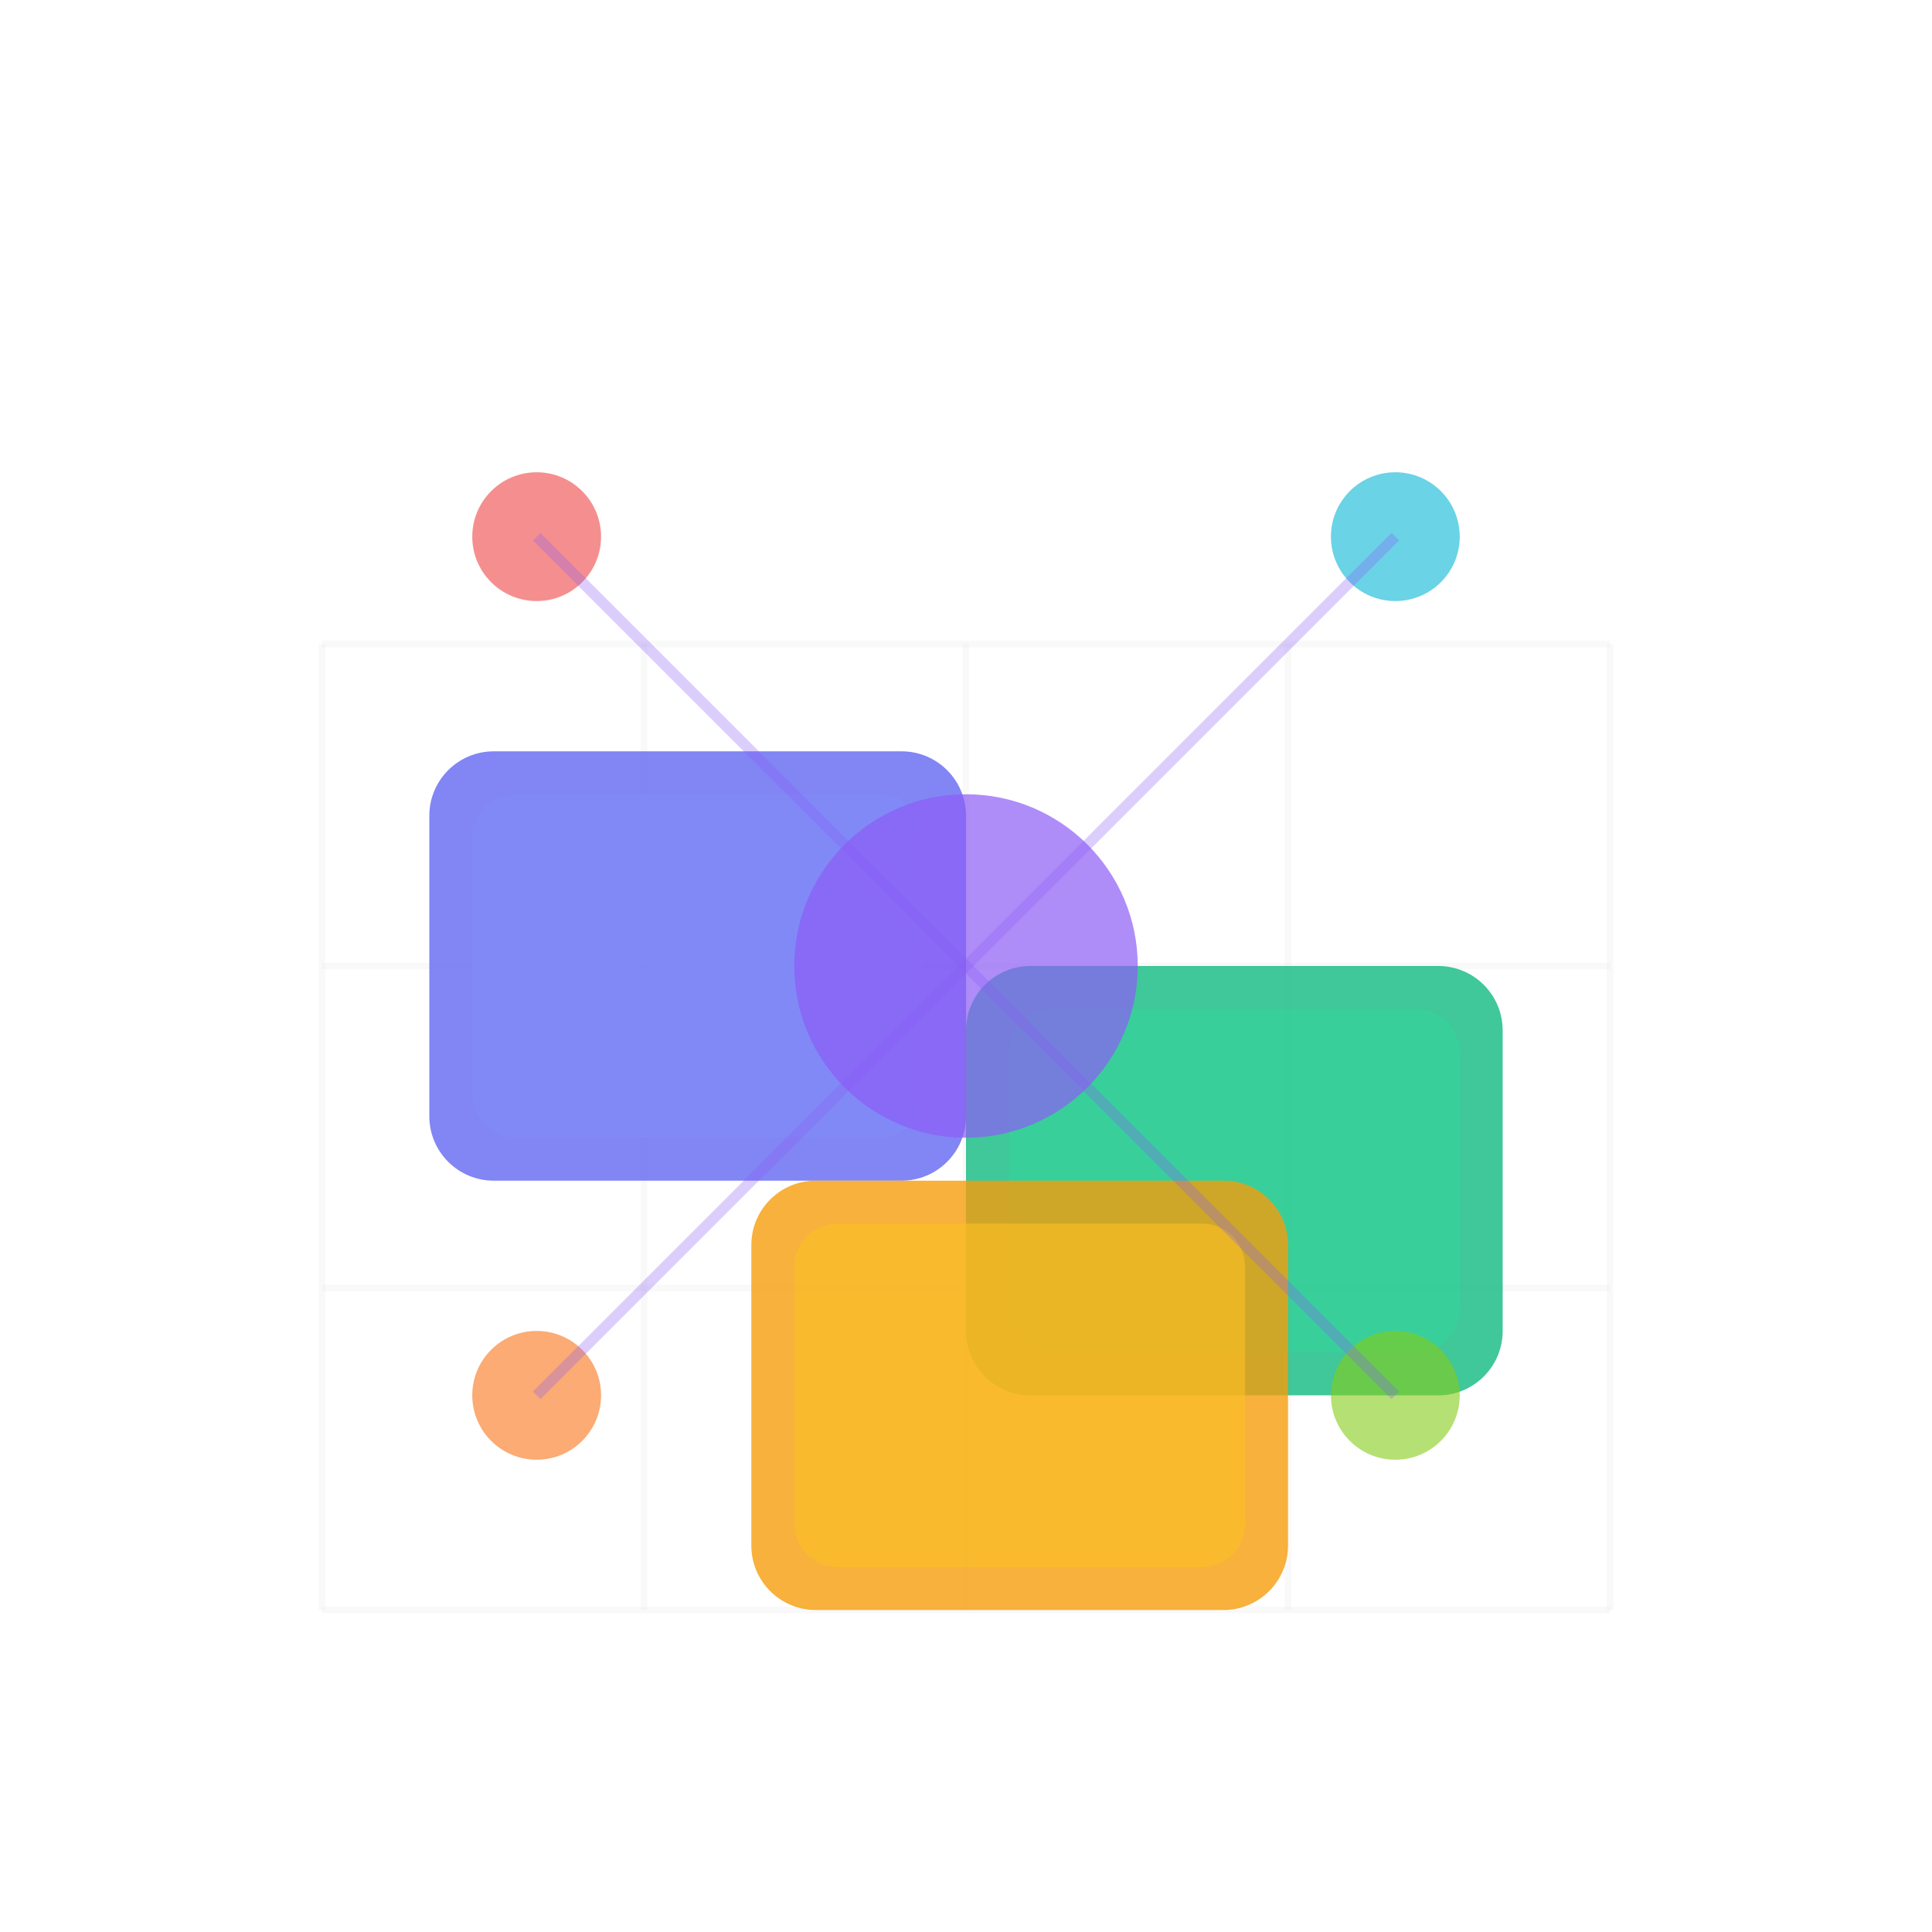
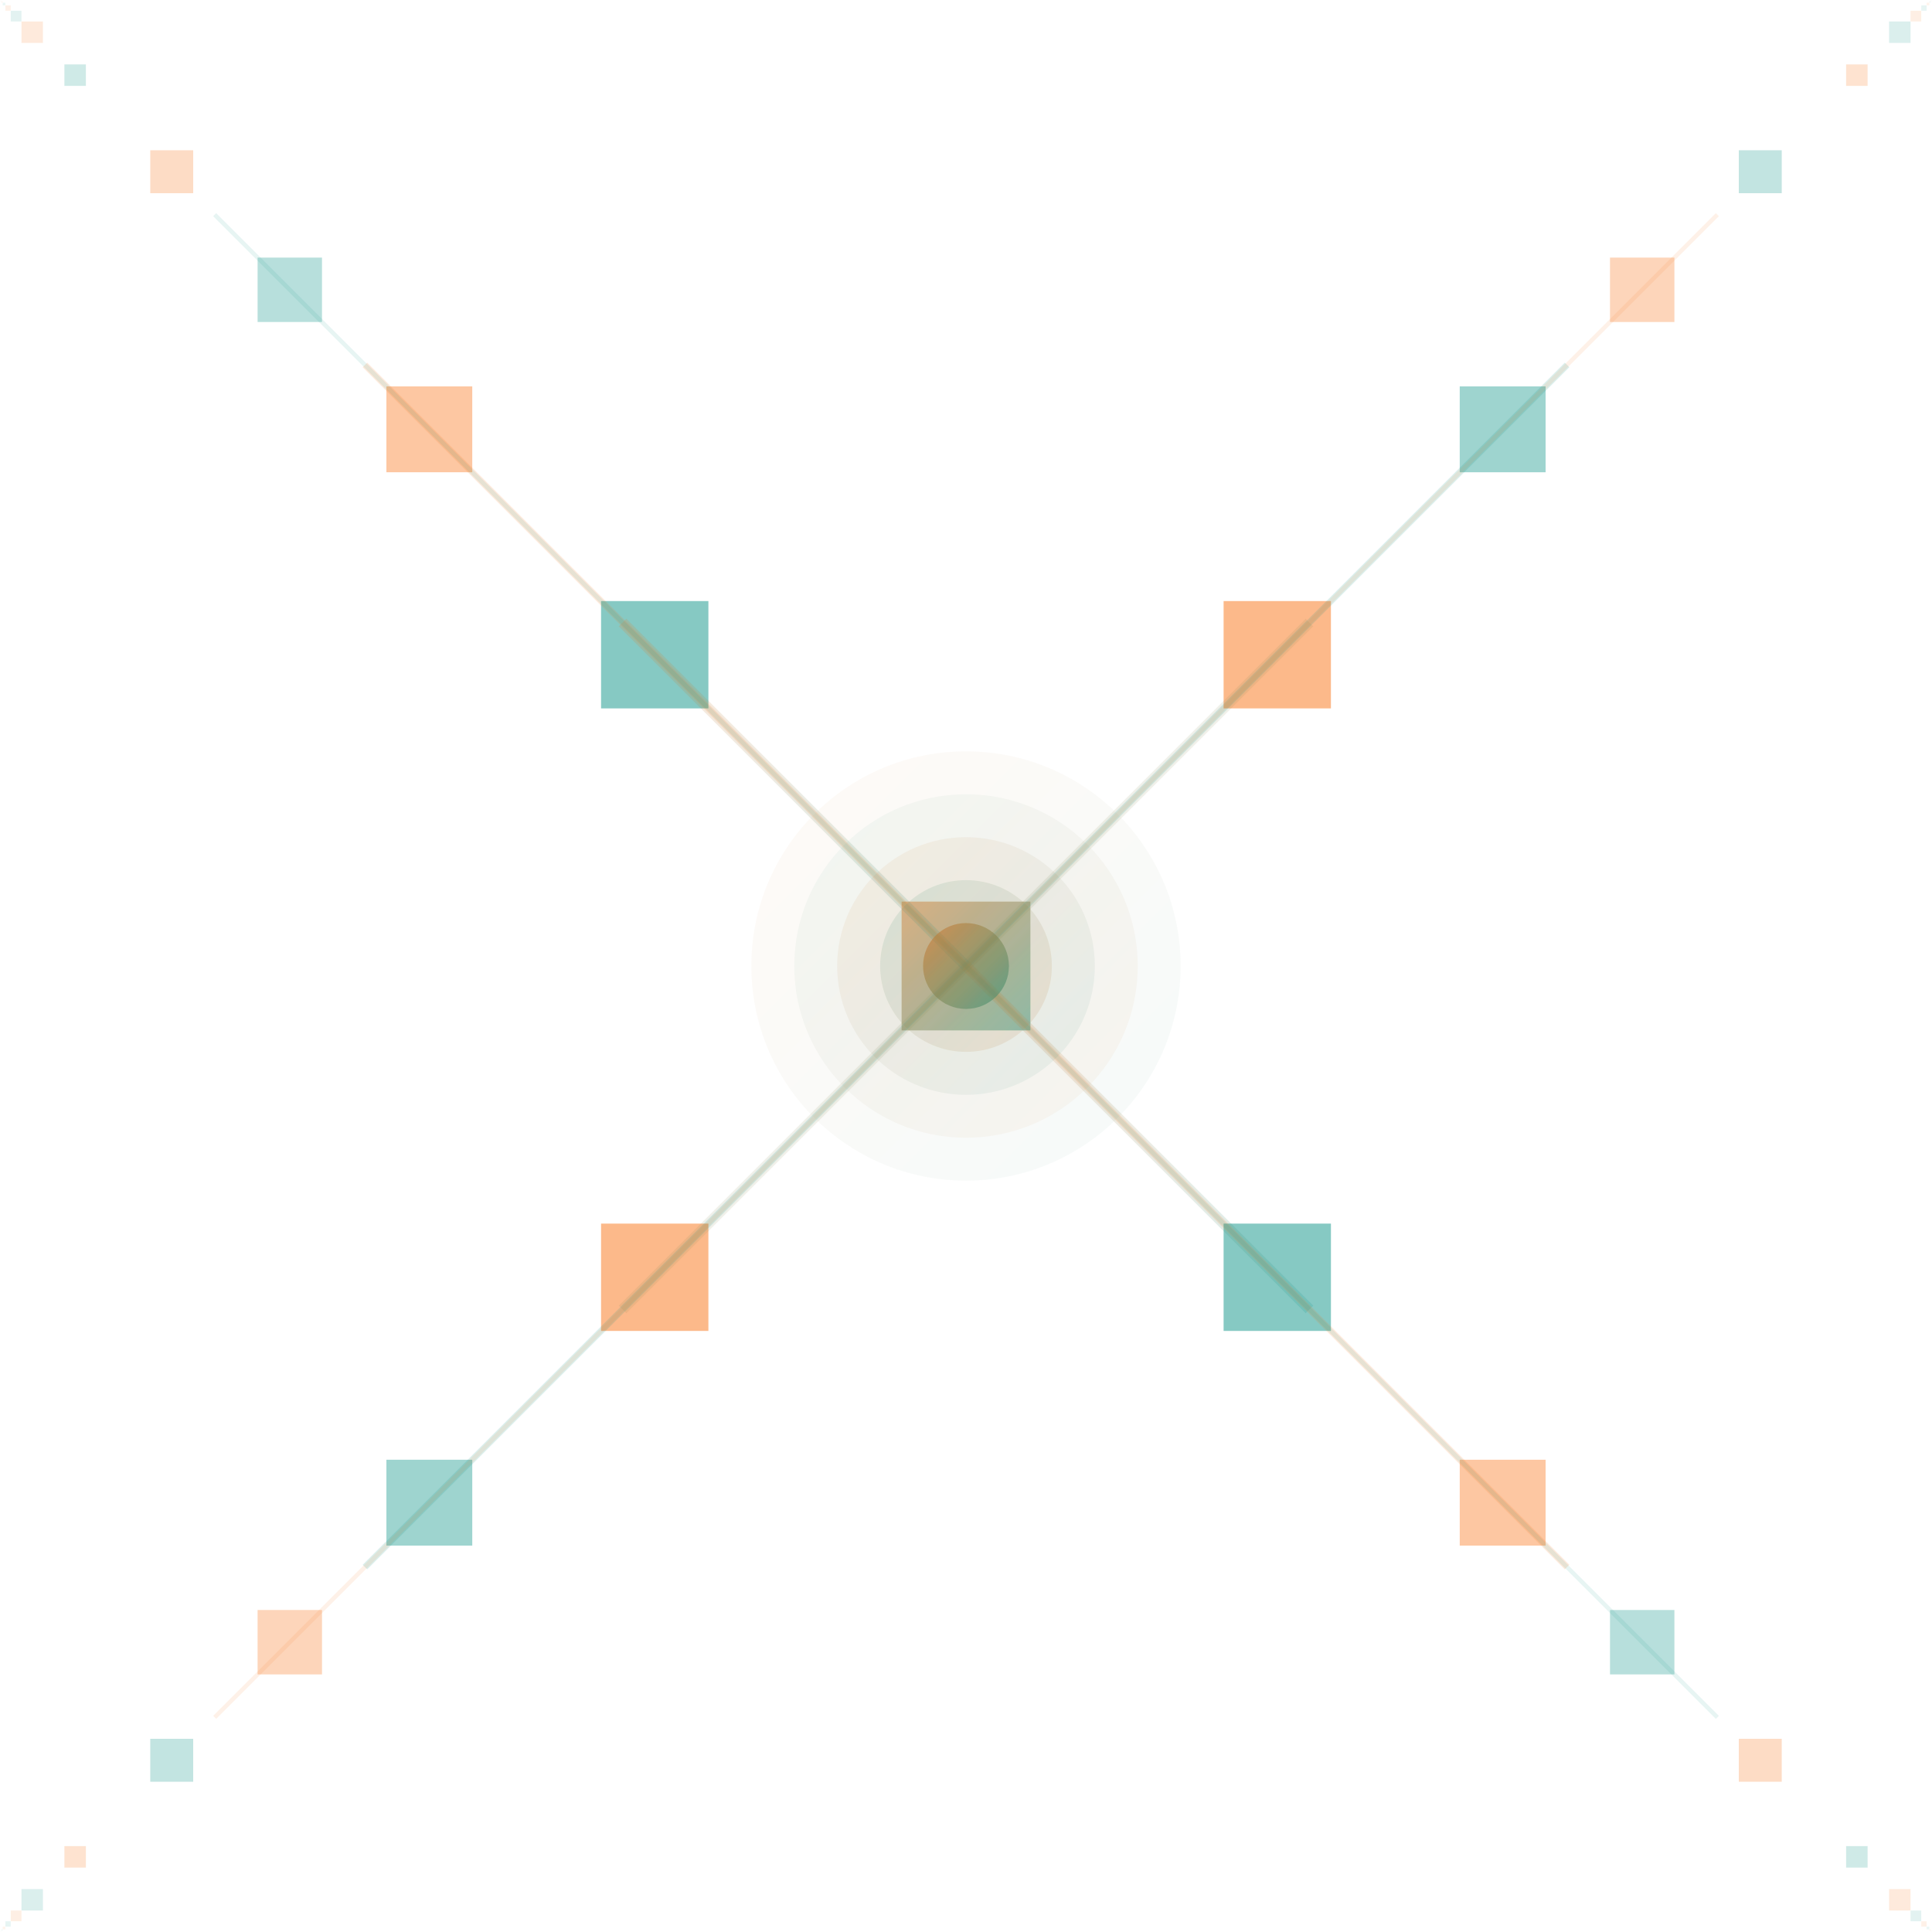
<svg xmlns="http://www.w3.org/2000/svg" width="90" height="90" viewBox="0 0 90 90" fill="none">
  <defs>
+     <linearGradient id="designGradient1" x1="0%" y1="0%" x2="100%" y2="100%">
+       <stop offset="0%" style="stop-color:#f97316;stop-opacity:0.8" />
+       <stop offset="100%" style="stop-color:#0d9488;stop-opacity:0.8" />
+     </linearGradient>
+     <linearGradient id="designGradient2" x1="0%" y1="0%" x2="100%" y2="100%">
+       <stop offset="0%" style="stop-color:#0d9488;stop-opacity:0.6" />
+       <stop offset="100%" style="stop-color:#f97316;stop-opacity:0.6" />
+     </linearGradient>
    <style>
-       .design-element {
+       .fractal-square {
        transform-origin: 45px 45px;
      }
      
-       .floating-pane {
-         animation: float 8s ease-in-out infinite;
-       }
-       
-       .floating-pane:nth-child(2) {
-         animation-delay: 2s;
-       }
-       
-       .floating-pane:nth-child(3) {
-         animation-delay: 4s;
+       .primary-rotate {
+         animation: primaryRotate 35s linear infinite;
+       }
+       
+       .secondary-rotate {
+         animation: secondaryRotate 28s linear infinite reverse;
+       }
+       
+       .tertiary-rotate {
+         animation: tertiaryRotate 42s linear infinite;
+       }
+       
+       .quaternary-rotate {
+         animation: quaternaryRotate 50s linear infinite reverse;
+       }
+       
+       .quinary-rotate {
+         animation: quinaryRotate 60s linear infinite;
+       }
+       
+       .senary-rotate {
+         animation: senaryRotate 70s linear infinite reverse;
+       }
+       
+       .septenary-rotate {
+         animation: septenaryRotate 80s linear infinite;
+       }
+       
+       .octonary-rotate {
+         animation: octonaryRotate 90s linear infinite reverse;
+       }
+       
+       .nonary-rotate {
+         animation: nonaryRotate 75s linear infinite;
+       }
+       
+       .denary-rotate {
+         animation: denaryRotate 85s linear infinite reverse;
+       }
+       
+       .floating {
+         animation: float 12s ease-in-out infinite;
+       }
+       
+       .floating:nth-child(2) {
+         animation-delay: 3s;
+       }
+       
+       .floating:nth-child(3) {
+         animation-delay: 6s;
+       }
+       
+       .pulse {
+         animation: pulse 10s ease-in-out infinite;
+       }
+       
+       .pulse:nth-child(2) {
+         animation-delay: 2.5s;
+       }
+       
+       .pulse:nth-child(3) {
+         animation-delay: 5s;
+       }
+       
+       .breathing {
+         animation: breathing 15s ease-in-out infinite;
+       }
+       
+       .glow {
+         animation: glow 8s ease-in-out infinite;
+       }
+       
+       @keyframes primaryRotate {
+         0% {
+           transform: rotate(0deg) scale(1);
+         }
+         50% {
+           transform: rotate(180deg) scale(1.1);
+         }
+         100% {
+           transform: rotate(360deg) scale(1);
+         }
+       }
+       
+       @keyframes secondaryRotate {
+         0% {
+           transform: rotate(0deg) scale(1.1);
+         }
+         50% {
+           transform: rotate(-180deg) scale(0.9);
+         }
+         100% {
+           transform: rotate(-360deg) scale(1.1);
+         }
+       }
+       
+       @keyframes tertiaryRotate {
+         0% {
+           transform: rotate(0deg) scale(0.9);
+         }
+         50% {
+           transform: rotate(180deg) scale(1.2);
+         }
+         100% {
+           transform: rotate(360deg) scale(0.9);
+         }
+       }
+       
+       @keyframes quaternaryRotate {
+         0% {
+           transform: rotate(0deg) scale(1.2);
+         }
+         50% {
+           transform: rotate(-180deg) scale(0.8);
+         }
+         100% {
+           transform: rotate(-360deg) scale(1.2);
+         }
+       }
+       
+       @keyframes quinaryRotate {
+         0% {
+           transform: rotate(0deg) scale(0.8);
+         }
+         50% {
+           transform: rotate(180deg) scale(1.3);
+         }
+         100% {
+           transform: rotate(360deg) scale(0.8);
+         }
+       }
+       
+       @keyframes senaryRotate {
+         0% {
+           transform: rotate(0deg) scale(1.3);
+         }
+         50% {
+           transform: rotate(-180deg) scale(0.7);
+         }
+         100% {
+           transform: rotate(-360deg) scale(1.3);
+         }
+       }
+       
+       @keyframes septenaryRotate {
+         0% {
+           transform: rotate(0deg) scale(0.6);
+         }
+         50% {
+           transform: rotate(180deg) scale(1.4);
+         }
+         100% {
+           transform: rotate(360deg) scale(0.6);
+         }
+       }
+       
+       @keyframes octonaryRotate {
+         0% {
+           transform: rotate(0deg) scale(1.4);
+         }
+         50% {
+           transform: rotate(-180deg) scale(0.5);
+         }
+         100% {
+           transform: rotate(-360deg) scale(1.4);
+         }
+       }
+       
+       @keyframes nonaryRotate {
+         0% {
+           transform: rotate(0deg) scale(0.5);
+         }
+         50% {
+           transform: rotate(180deg) scale(1.5);
+         }
+         100% {
+           transform: rotate(360deg) scale(0.5);
+         }
+       }
+       
+       @keyframes denaryRotate {
+         0% {
+           transform: rotate(0deg) scale(1.5);
+         }
+         50% {
+           transform: rotate(-180deg) scale(0.4);
+         }
+         100% {
+           transform: rotate(-360deg) scale(1.5);
+         }
      }
      
      @keyframes float {
        0%, 100% {
-           transform: translateY(0px) rotate(0deg);
-           opacity: 0.6;
-         }
-         50% {
-           transform: translateY(-8px) rotate(2deg);
-           opacity: 1;
-         }
-       }
-       
-       .rotating-element {
-         animation: slowRotate 25s linear infinite;
-       }
-       
-       @keyframes slowRotate {
-         0% {
-           transform: rotate(0deg);
-         }
-         100% {
-           transform: rotate(360deg);
-         }
-       }
-       
-       .breathing-element {
-         animation: breathe 6s ease-in-out infinite;
-       }
-       
-       @keyframes breathe {
+           transform: translateY(0px);
+           opacity: 0.4;
+         }
+         50% {
+           transform: translateY(-6px);
+           opacity: 0.8;
+         }
+       }
+       
+       @keyframes pulse {
        0%, 100% {
          transform: scale(1);
+           opacity: 0.3;
+         }
+         50% {
+           transform: scale(1.1);
          opacity: 0.7;
        }
-         50% {
-           transform: scale(1.1);
-           opacity: 1;
-         }
-       }
-       
-       .fade-element {
-         animation: fade 10s ease-in-out infinite;
-       }
-       
-       @keyframes fade {
+       }
+       
+       @keyframes breathing {
+         0%, 100% {
+           transform: scale(1);
+           opacity: 0.2;
+         }
+         50% {
+           transform: scale(1.2);
+           opacity: 0.6;
+         }
+       }
+       
+       @keyframes glow {
        0%, 100% {
          opacity: 0.3;
        }
        50% {
          opacity: 0.8;
        }
      }
    </style>
  </defs>
-   <line x1="15" y1="75" x2="75" y2="75" stroke="#e0e0e0" stroke-width="0.3" opacity="0.2" />
-   <line x1="15" y1="60" x2="75" y2="60" stroke="#e0e0e0" stroke-width="0.3" opacity="0.2" />
-   <line x1="15" y1="45" x2="75" y2="45" stroke="#e0e0e0" stroke-width="0.3" opacity="0.2" />
-   <line x1="15" y1="30" x2="75" y2="30" stroke="#e0e0e0" stroke-width="0.3" opacity="0.2" />
-   <line x1="15" y1="30" x2="15" y2="75" stroke="#e0e0e0" stroke-width="0.3" opacity="0.2" />
-   <line x1="30" y1="30" x2="30" y2="75" stroke="#e0e0e0" stroke-width="0.3" opacity="0.2" />
-   <line x1="45" y1="30" x2="45" y2="75" stroke="#e0e0e0" stroke-width="0.3" opacity="0.2" />
-   <line x1="60" y1="30" x2="60" y2="75" stroke="#e0e0e0" stroke-width="0.3" opacity="0.2" />
-   <line x1="75" y1="30" x2="75" y2="75" stroke="#e0e0e0" stroke-width="0.3" opacity="0.2" />
-   <g class="design-element">
-     <rect x="20" y="35" width="25" height="20" rx="3" fill="#6366F1" opacity="0.8" class="floating-pane" />
-     <rect x="22" y="37" width="21" height="16" rx="2" fill="#818CF8" opacity="0.6" />
-     <rect x="45" y="45" width="25" height="20" rx="3" fill="#10B981" opacity="0.8" class="floating-pane" />
-     <rect x="47" y="47" width="21" height="16" rx="2" fill="#34D399" opacity="0.6" />
-     <rect x="35" y="55" width="25" height="20" rx="3" fill="#F59E0B" opacity="0.8" class="floating-pane" />
-     <rect x="37" y="57" width="21" height="16" rx="2" fill="#FBBF24" opacity="0.6" />
-   </g>
-   <circle cx="45" cy="45" r="8" fill="#8B5CF6" opacity="0.7" class="breathing-element" />
-   <g class="rotating-element">
-     <circle cx="25" cy="25" r="3" fill="#EF4444" opacity="0.6" />
-     <circle cx="65" cy="25" r="3" fill="#06B6D4" opacity="0.6" />
-     <circle cx="65" cy="65" r="3" fill="#84CC16" opacity="0.6" />
-     <circle cx="25" cy="65" r="3" fill="#F97316" opacity="0.6" />
-   </g>
-   <line x1="45" y1="45" x2="25" y2="25" stroke="#8B5CF6" stroke-width="0.5" opacity="0.3" class="fade-element" />
-   <line x1="45" y1="45" x2="65" y2="25" stroke="#8B5CF6" stroke-width="0.5" opacity="0.3" class="fade-element" />
-   <line x1="45" y1="45" x2="65" y2="65" stroke="#8B5CF6" stroke-width="0.5" opacity="0.3" class="fade-element" />
-   <line x1="45" y1="45" x2="25" y2="65" stroke="#8B5CF6" stroke-width="0.5" opacity="0.3" class="fade-element" />
+   <rect x="42" y="42" width="6" height="6" fill="url(#designGradient1)" opacity="0.6" class="fractal-square primary-rotate" />
+   <g class="fractal-square secondary-rotate">
+     <rect x="28" y="28" width="5" height="5" fill="#0d9488" opacity="0.5" class="floating" />
+     <rect x="57" y="28" width="5" height="5" fill="#f97316" opacity="0.5" class="floating" />
+     <rect x="57" y="57" width="5" height="5" fill="#0d9488" opacity="0.5" class="floating" />
+     <rect x="28" y="57" width="5" height="5" fill="#f97316" opacity="0.5" class="floating" />
+   </g>
+   <g class="fractal-square tertiary-rotate">
+     <rect x="18" y="18" width="4" height="4" fill="#f97316" opacity="0.4" class="pulse" />
+     <rect x="68" y="18" width="4" height="4" fill="#0d9488" opacity="0.4" class="pulse" />
+     <rect x="68" y="68" width="4" height="4" fill="#f97316" opacity="0.4" class="pulse" />
+     <rect x="18" y="68" width="4" height="4" fill="#0d9488" opacity="0.4" class="pulse" />
+   </g>
+   <g class="fractal-square quaternary-rotate">
+     <rect x="12" y="12" width="3" height="3" fill="#0d9488" opacity="0.3" class="floating" />
+     <rect x="75" y="12" width="3" height="3" fill="#f97316" opacity="0.3" class="floating" />
+     <rect x="75" y="75" width="3" height="3" fill="#0d9488" opacity="0.3" class="floating" />
+     <rect x="12" y="75" width="3" height="3" fill="#f97316" opacity="0.3" class="floating" />
+   </g>
+   <g class="fractal-square quinary-rotate">
+     <rect x="7" y="7" width="2" height="2" fill="#f97316" opacity="0.25" class="pulse" />
+     <rect x="81" y="7" width="2" height="2" fill="#0d9488" opacity="0.25" class="pulse" />
+     <rect x="81" y="81" width="2" height="2" fill="#f97316" opacity="0.25" class="pulse" />
+     <rect x="7" y="81" width="2" height="2" fill="#0d9488" opacity="0.25" class="pulse" />
+   </g>
+   <g class="fractal-square senary-rotate">
+     <rect x="3" y="3" width="1" height="1" fill="#0d9488" opacity="0.2" class="breathing" />
+     <rect x="86" y="3" width="1" height="1" fill="#f97316" opacity="0.2" class="breathing" />
+     <rect x="86" y="86" width="1" height="1" fill="#0d9488" opacity="0.2" class="breathing" />
+     <rect x="3" y="86" width="1" height="1" fill="#f97316" opacity="0.2" class="breathing" />
+   </g>
+   <g class="fractal-square septenary-rotate">
+     <rect x="1" y="1" width="1" height="1" fill="#f97316" opacity="0.15" class="floating" />
+     <rect x="88" y="1" width="1" height="1" fill="#0d9488" opacity="0.15" class="floating" />
+     <rect x="88" y="88" width="1" height="1" fill="#f97316" opacity="0.15" class="floating" />
+     <rect x="1" y="88" width="1" height="1" fill="#0d9488" opacity="0.15" class="floating" />
+   </g>
+   <g class="fractal-square octonary-rotate">
+     <rect x="0.5" y="0.5" width="0.5" height="0.5" fill="#0d9488" opacity="0.12" class="pulse" />
+     <rect x="89" y="0.5" width="0.5" height="0.5" fill="#f97316" opacity="0.12" class="pulse" />
+     <rect x="89" y="89" width="0.5" height="0.5" fill="#0d9488" opacity="0.12" class="pulse" />
+     <rect x="0.5" y="89" width="0.5" height="0.5" fill="#f97316" opacity="0.12" class="pulse" />
+   </g>
+   <g class="fractal-square nonary-rotate">
+     <rect x="0.25" y="0.25" width="0.25" height="0.25" fill="#f97316" opacity="0.1" class="breathing" />
+     <rect x="89.5" y="0.25" width="0.25" height="0.25" fill="#0d9488" opacity="0.1" class="breathing" />
+     <rect x="89.5" y="89.5" width="0.25" height="0.25" fill="#f97316" opacity="0.1" class="breathing" />
+     <rect x="0.25" y="89.5" width="0.25" height="0.25" fill="#0d9488" opacity="0.1" class="breathing" />
+   </g>
+   <g class="fractal-square denary-rotate">
+     <rect x="0.125" y="0.125" width="0.125" height="0.125" fill="#0d9488" opacity="0.08" class="floating" />
+     <rect x="89.75" y="0.125" width="0.125" height="0.125" fill="#f97316" opacity="0.08" class="floating" />
+     <rect x="89.75" y="89.75" width="0.125" height="0.125" fill="#0d9488" opacity="0.08" class="floating" />
+     <rect x="0.125" y="89.75" width="0.125" height="0.125" fill="#f97316" opacity="0.08" class="floating" />
+   </g>
+   <g class="fractal-square primary-rotate">
+     <rect x="0.062" y="0.062" width="0.062" height="0.062" fill="#f97316" opacity="0.06" class="pulse" />
+     <rect x="89.875" y="0.062" width="0.062" height="0.062" fill="#0d9488" opacity="0.06" class="pulse" />
+     <rect x="89.875" y="89.875" width="0.062" height="0.062" fill="#f97316" opacity="0.06" class="pulse" />
+     <rect x="0.062" y="89.875" width="0.062" height="0.062" fill="#0d9488" opacity="0.06" class="pulse" />
+   </g>
+   <g class="fractal-square secondary-rotate">
+     <rect x="0.031" y="0.031" width="0.031" height="0.031" fill="url(#designGradient1)" opacity="0.05" class="glow" />
+     <rect x="89.938" y="0.031" width="0.031" height="0.031" fill="url(#designGradient2)" opacity="0.05" class="glow" />
+     <rect x="89.938" y="89.938" width="0.031" height="0.031" fill="url(#designGradient1)" opacity="0.05" class="glow" />
+     <rect x="0.031" y="89.938" width="0.031" height="0.031" fill="url(#designGradient2)" opacity="0.05" class="glow" />
+   </g>
+   <g class="fractal-square tertiary-rotate">
+     <rect x="0.016" y="0.016" width="0.016" height="0.016" fill="#f97316" opacity="0.04" class="breathing" />
+     <rect x="89.969" y="0.016" width="0.016" height="0.016" fill="#0d9488" opacity="0.04" class="breathing" />
+     <rect x="89.969" y="89.969" width="0.016" height="0.016" fill="#f97316" opacity="0.04" class="breathing" />
+     <rect x="0.016" y="89.969" width="0.016" height="0.016" fill="#0d9488" opacity="0.04" class="breathing" />
+   </g>
+   <line x1="45" y1="45" x2="29" y2="29" stroke="url(#designGradient1)" stroke-width="0.5" opacity="0.2" />
+   <line x1="45" y1="45" x2="61" y2="29" stroke="url(#designGradient2)" stroke-width="0.5" opacity="0.2" />
+   <line x1="45" y1="45" x2="61" y2="61" stroke="url(#designGradient1)" stroke-width="0.5" opacity="0.2" />
+   <line x1="45" y1="45" x2="29" y2="61" stroke="url(#designGradient2)" stroke-width="0.5" opacity="0.2" />
+   <line x1="45" y1="45" x2="17" y2="17" stroke="#f97316" stroke-width="0.3" opacity="0.15" />
+   <line x1="45" y1="45" x2="73" y2="17" stroke="#0d9488" stroke-width="0.3" opacity="0.15" />
+   <line x1="45" y1="45" x2="73" y2="73" stroke="#f97316" stroke-width="0.3" opacity="0.15" />
+   <line x1="45" y1="45" x2="17" y2="73" stroke="#0d9488" stroke-width="0.3" opacity="0.15" />
+   <line x1="45" y1="45" x2="10" y2="10" stroke="#0d9488" stroke-width="0.2" opacity="0.1" />
+   <line x1="45" y1="45" x2="80" y2="10" stroke="#f97316" stroke-width="0.2" opacity="0.1" />
+   <line x1="45" y1="45" x2="80" y2="80" stroke="#0d9488" stroke-width="0.2" opacity="0.1" />
+   <line x1="45" y1="45" x2="10" y2="80" stroke="#f97316" stroke-width="0.2" opacity="0.1" />
+   <circle cx="45" cy="45" r="2" fill="url(#designGradient1)" opacity="0.7" class="pulse" />
+   <circle cx="45" cy="45" r="4" fill="url(#designGradient2)" opacity="0.2" class="pulse" />
+   <circle cx="45" cy="45" r="6" fill="url(#designGradient1)" opacity="0.1" class="breathing" />
+   <circle cx="45" cy="45" r="8" fill="url(#designGradient2)" opacity="0.08" class="glow" />
+   <circle cx="45" cy="45" r="10" fill="url(#designGradient1)" opacity="0.05" class="breathing" />
</svg>
